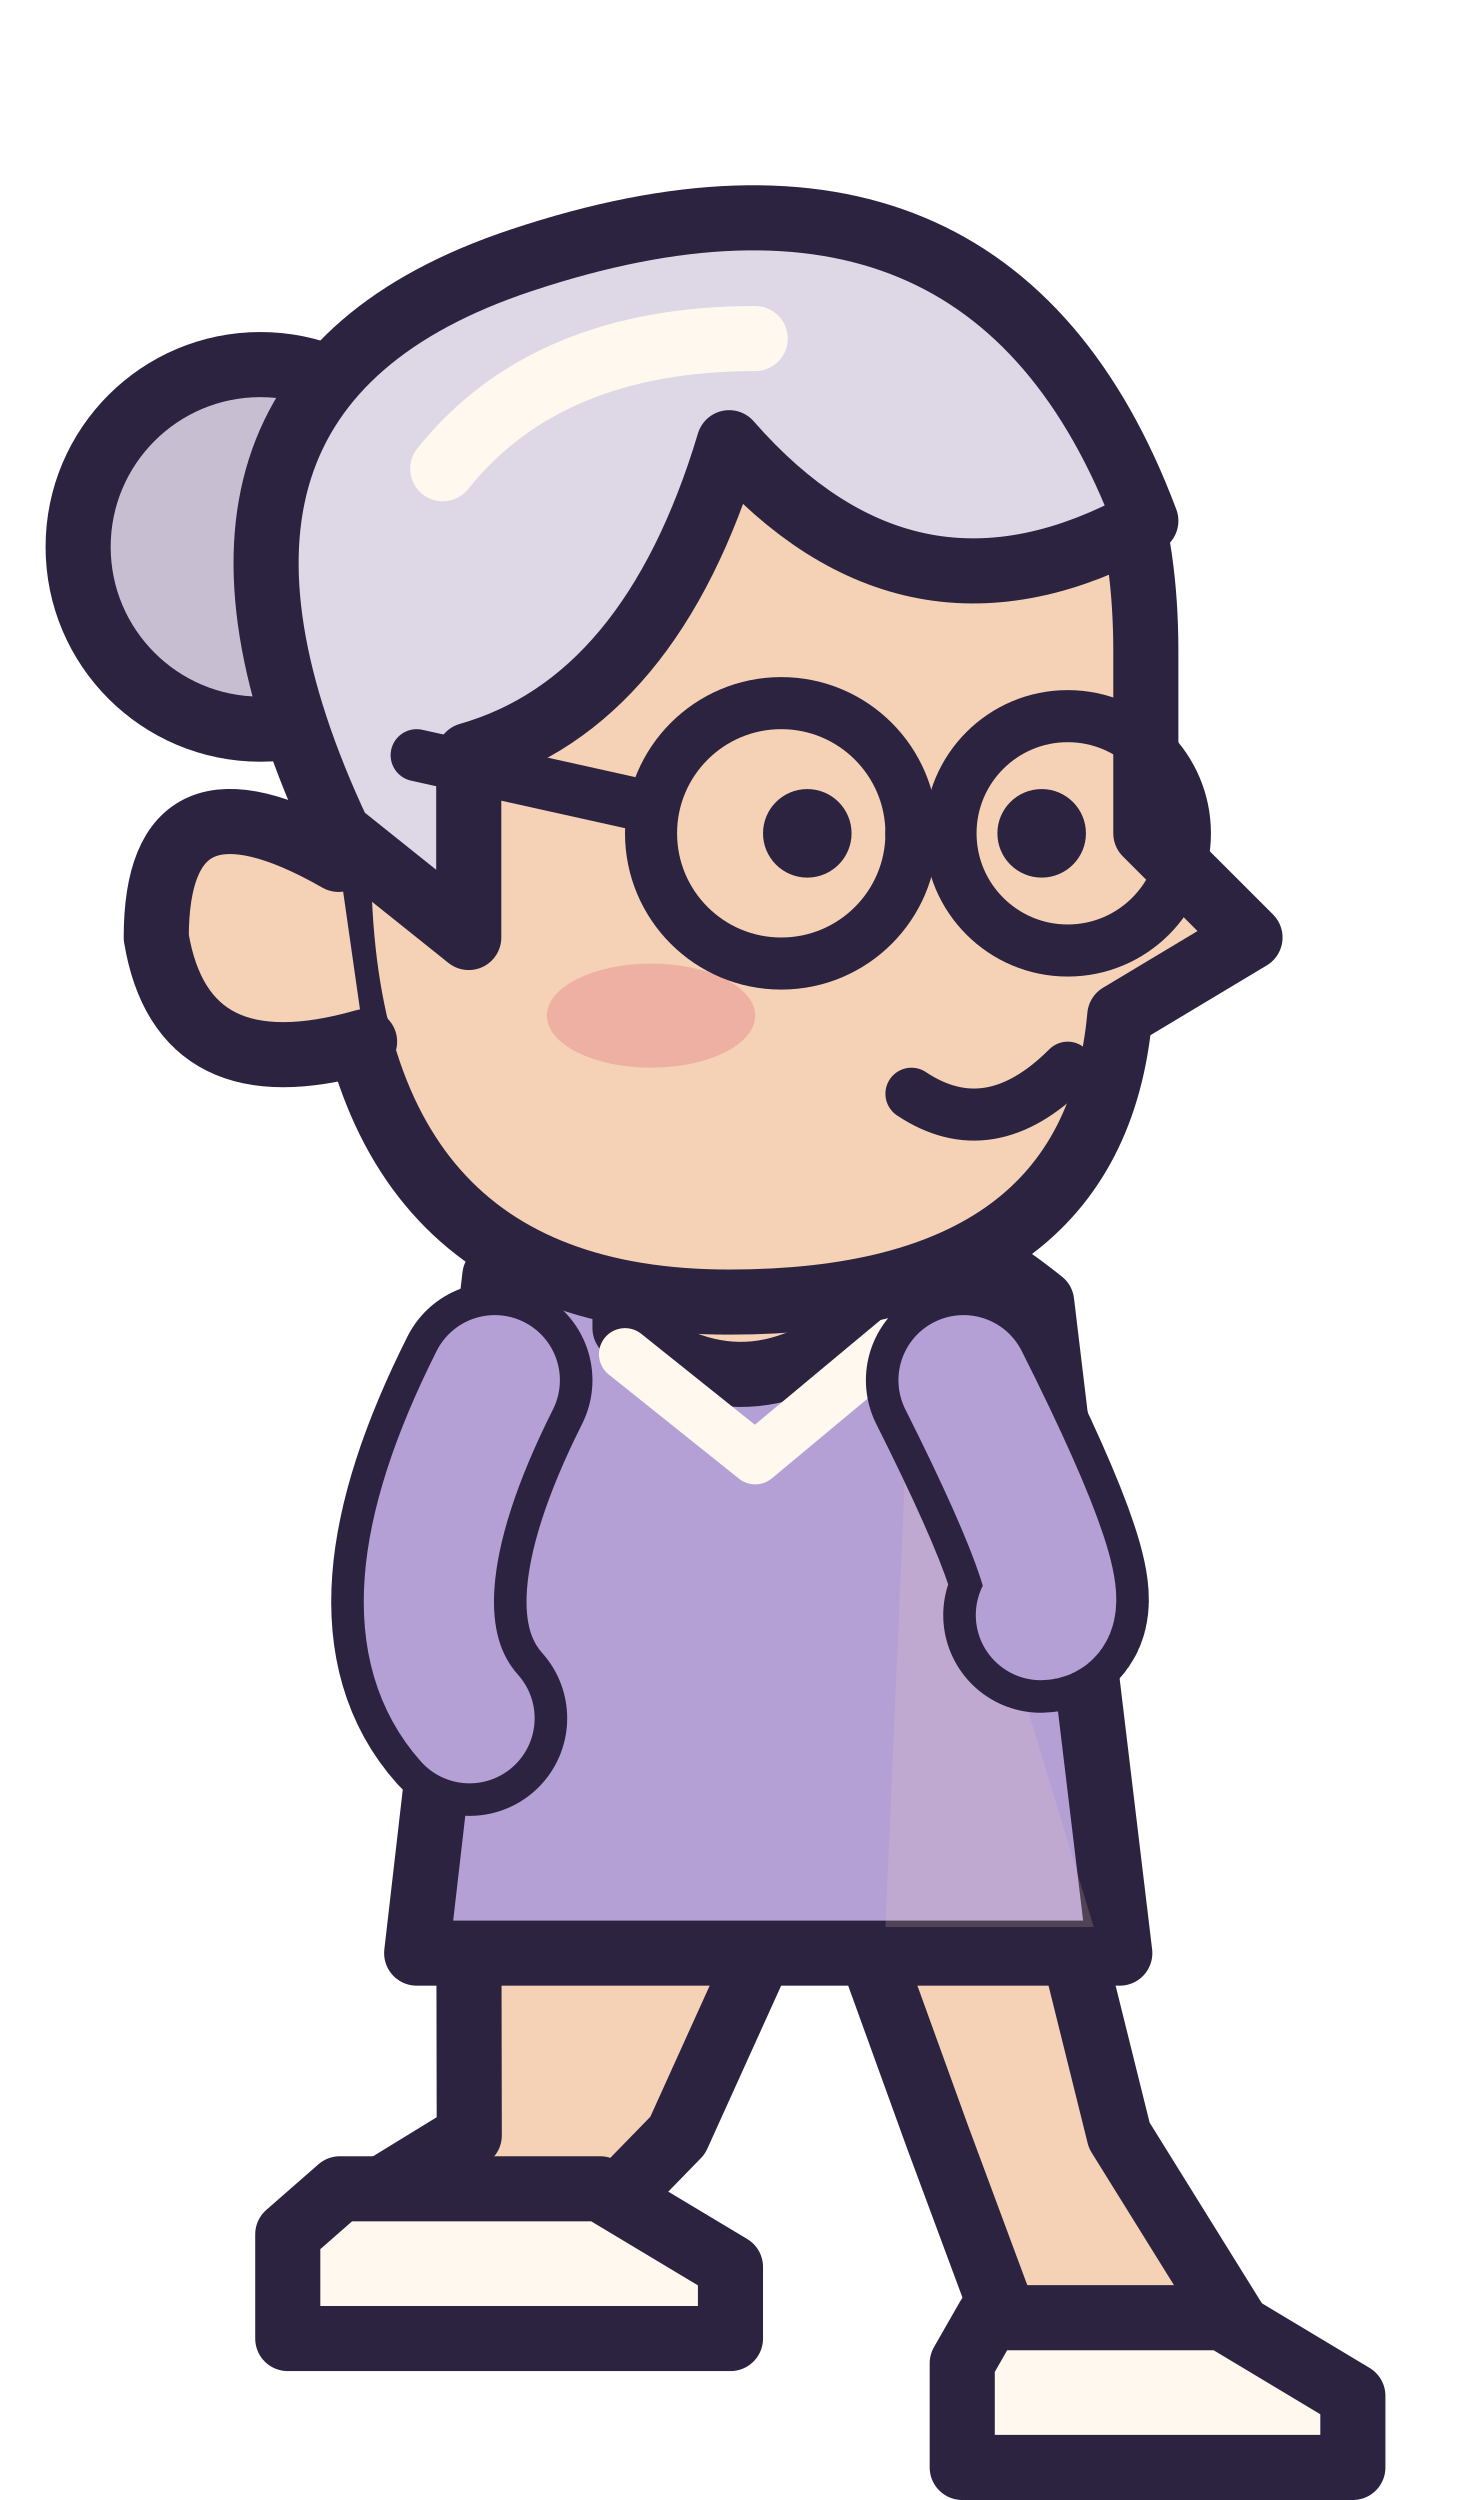
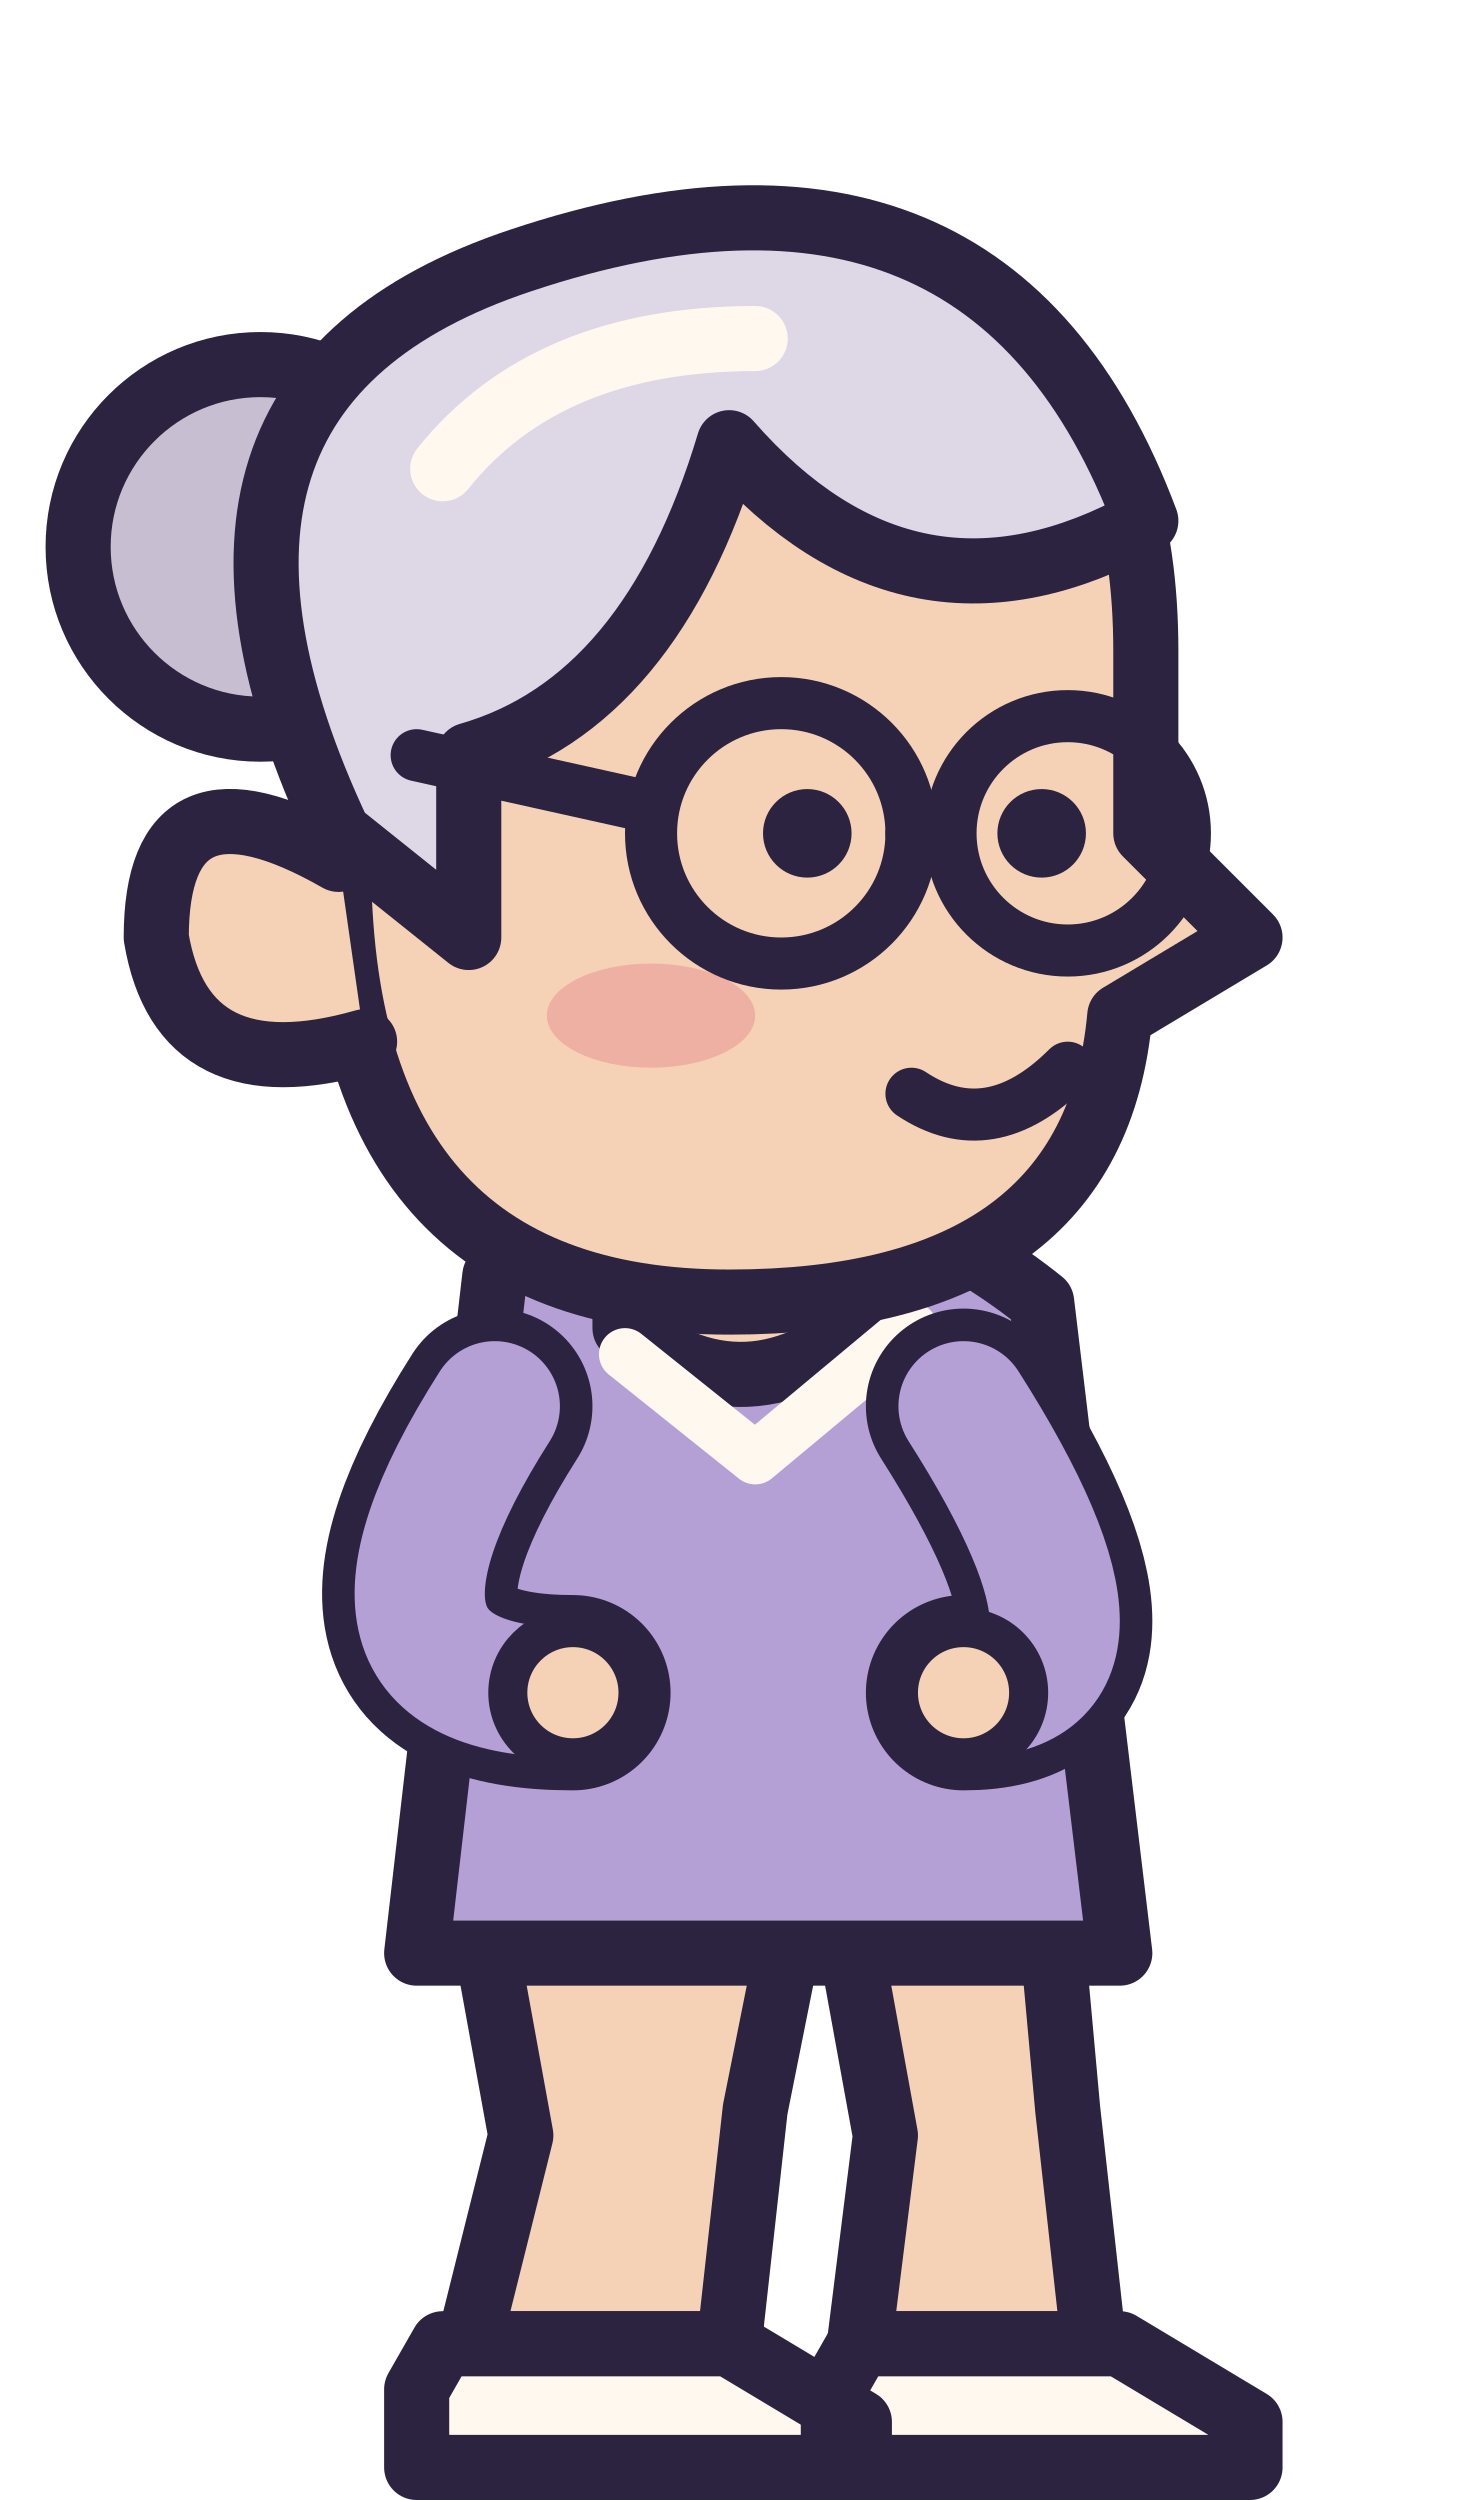
<svg xmlns="http://www.w3.org/2000/svg" width="56" height="96" viewBox="0 0 56 96">
  <g stroke="#2b2340" stroke-width="2.5" stroke-linecap="round" stroke-linejoin="round">
-     <path d="M18 71L18.02 82L13.05 85.05h10L26.02 82L31 71Z M32 71L35.98 82L38.95 90.00h9L42.98 82L40 70Z" fill="#f5d2b6" vector-effect="non-scaling-stroke" />
-     <g transform="translate(-4.95 -4.95)">
-       <path d="M18 89h10l5 3v2.75H16v-4Z" fill="#fff8ef" vector-effect="non-scaling-stroke" />
-     </g>
-     <g transform="translate(4.95 0.00)">
-       <path d="M33 89h9l5 3v2.75H32v-4Z" fill="#fff8ef" vector-effect="non-scaling-stroke" />
-     </g>
-     <path d="M19 49q11-7 21 1l3 25H16Z" fill="#b5a0d6" vector-effect="non-scaling-stroke" />
-     <path d="M35 51l7 23h-8Z" fill="#f5d2b6" stroke="none" opacity="0.18" vector-effect="non-scaling-stroke" />
-     <path d="M24 44v7q5 4 10-1v-7" fill="#f5d2b6" vector-effect="non-scaling-stroke" />
-     <path d="M24 52l5 4 6-5" fill="none" stroke="#fff8ef" stroke-width="2" vector-effect="non-scaling-stroke" />
-     <path d="M19 53Q14.48 62 18.03 65.98" fill="none" stroke="#2b2340" stroke-width="7.5" vector-effect="non-scaling-stroke" />
-     <path d="M19 53Q14.48 62 18.03 65.98" fill="none" stroke="#b5a0d6" stroke-width="5" vector-effect="non-scaling-stroke" />
-     <path d="M37 53Q41.52 62 39.97 62.02" fill="none" stroke="#2b2340" stroke-width="7.5" vector-effect="non-scaling-stroke" />
-     <path d="M37 53Q41.52 62 39.97 62.02" fill="none" stroke="#b5a0d6" stroke-width="5" vector-effect="non-scaling-stroke" />
-     <g transform="translate(0 0) rotate(0 28 35)">
+     <path d="M18 71L20 82L18 90H28L29 81L31 71Z M32 71L34 82L33 90H42L41 81L40 70Z" fill="#f5d2b6" />
+     <path d="M17 90h11l5 3v1.75H16v-3Z M33 90h10l5 3v1.75H32v-3Z" fill="#fff8ef" />
+     <path d="M19 49q11-7 21 1l3 25H16Z" fill="#b5a0d6" />
+     <path d="M24 44v7q5 4 10-1v-7" fill="#f5d2b6" />
+     <path d="m24 52 5 4 6-5" stroke="#fff8ef" fill="none" stroke-width="2" />
+     <path d="M19 54Q12 65 22 65.0M37 54Q44 65 37 65.0" stroke="#2b2340" stroke-width="7.5" fill="none" />
+     <path d="M19 54Q12 65 22 65.0M37 54Q44 65 37 65.0" stroke="#b5a0d6" stroke-width="5" fill="none" />
+     <circle cx="22" cy="65.0" r="2.5" fill="#f5d2b6" stroke-width="1.5" />
+     <circle cx="37" cy="65.0" r="2.5" fill="#f5d2b6" stroke-width="1.5" />
+     <g transform="translate(0 0)">
      <circle cx="10" cy="21" r="7" fill="#c7bfd1" vector-effect="non-scaling-stroke" />
      <path d="M13 23q0-13 16-13 15 0 15 15v7l4 4-5 3q-1 11-15 11-15 0-15-17Z" fill="#f5d2b6" vector-effect="non-scaling-stroke" />
      <path d="M13 33q-7-4-7 3 1 6 8 4" fill="#f5d2b6" vector-effect="non-scaling-stroke" />
      <path d="M13 32Q5 15 20 10q18-6 24 10-9 5-16-3-3 10-10 12v7Z" fill="#ded7e5" vector-effect="non-scaling-stroke" />
      <path d="M17 18q4-5 12-5" fill="none" stroke="#fff8ef" stroke-width="2.5" vector-effect="non-scaling-stroke" />
      <circle cx="31" cy="32" r="1.7" fill="#2b2340" stroke="none" vector-effect="non-scaling-stroke" />
      <circle cx="40" cy="32" r="1.7" fill="#2b2340" stroke="none" vector-effect="non-scaling-stroke" />
      <path d="M35 42q3 2 6-1" fill="none" stroke="#2b2340" stroke-width="2" vector-effect="non-scaling-stroke" />
      <ellipse cx="25" cy="39" rx="4" ry="2" fill="#efb0a4" stroke="none" vector-effect="non-scaling-stroke" />
      <circle cx="30" cy="32" r="5" fill="none" stroke="#2b2340" stroke-width="2" vector-effect="non-scaling-stroke" />
      <circle cx="41" cy="32" r="4.5" fill="none" stroke="#2b2340" stroke-width="2" vector-effect="non-scaling-stroke" />
      <path d="M35 32h1m-11-1-9-2" fill="none" stroke="#2b2340" stroke-width="2" vector-effect="non-scaling-stroke" />
    </g>
  </g>
</svg>
